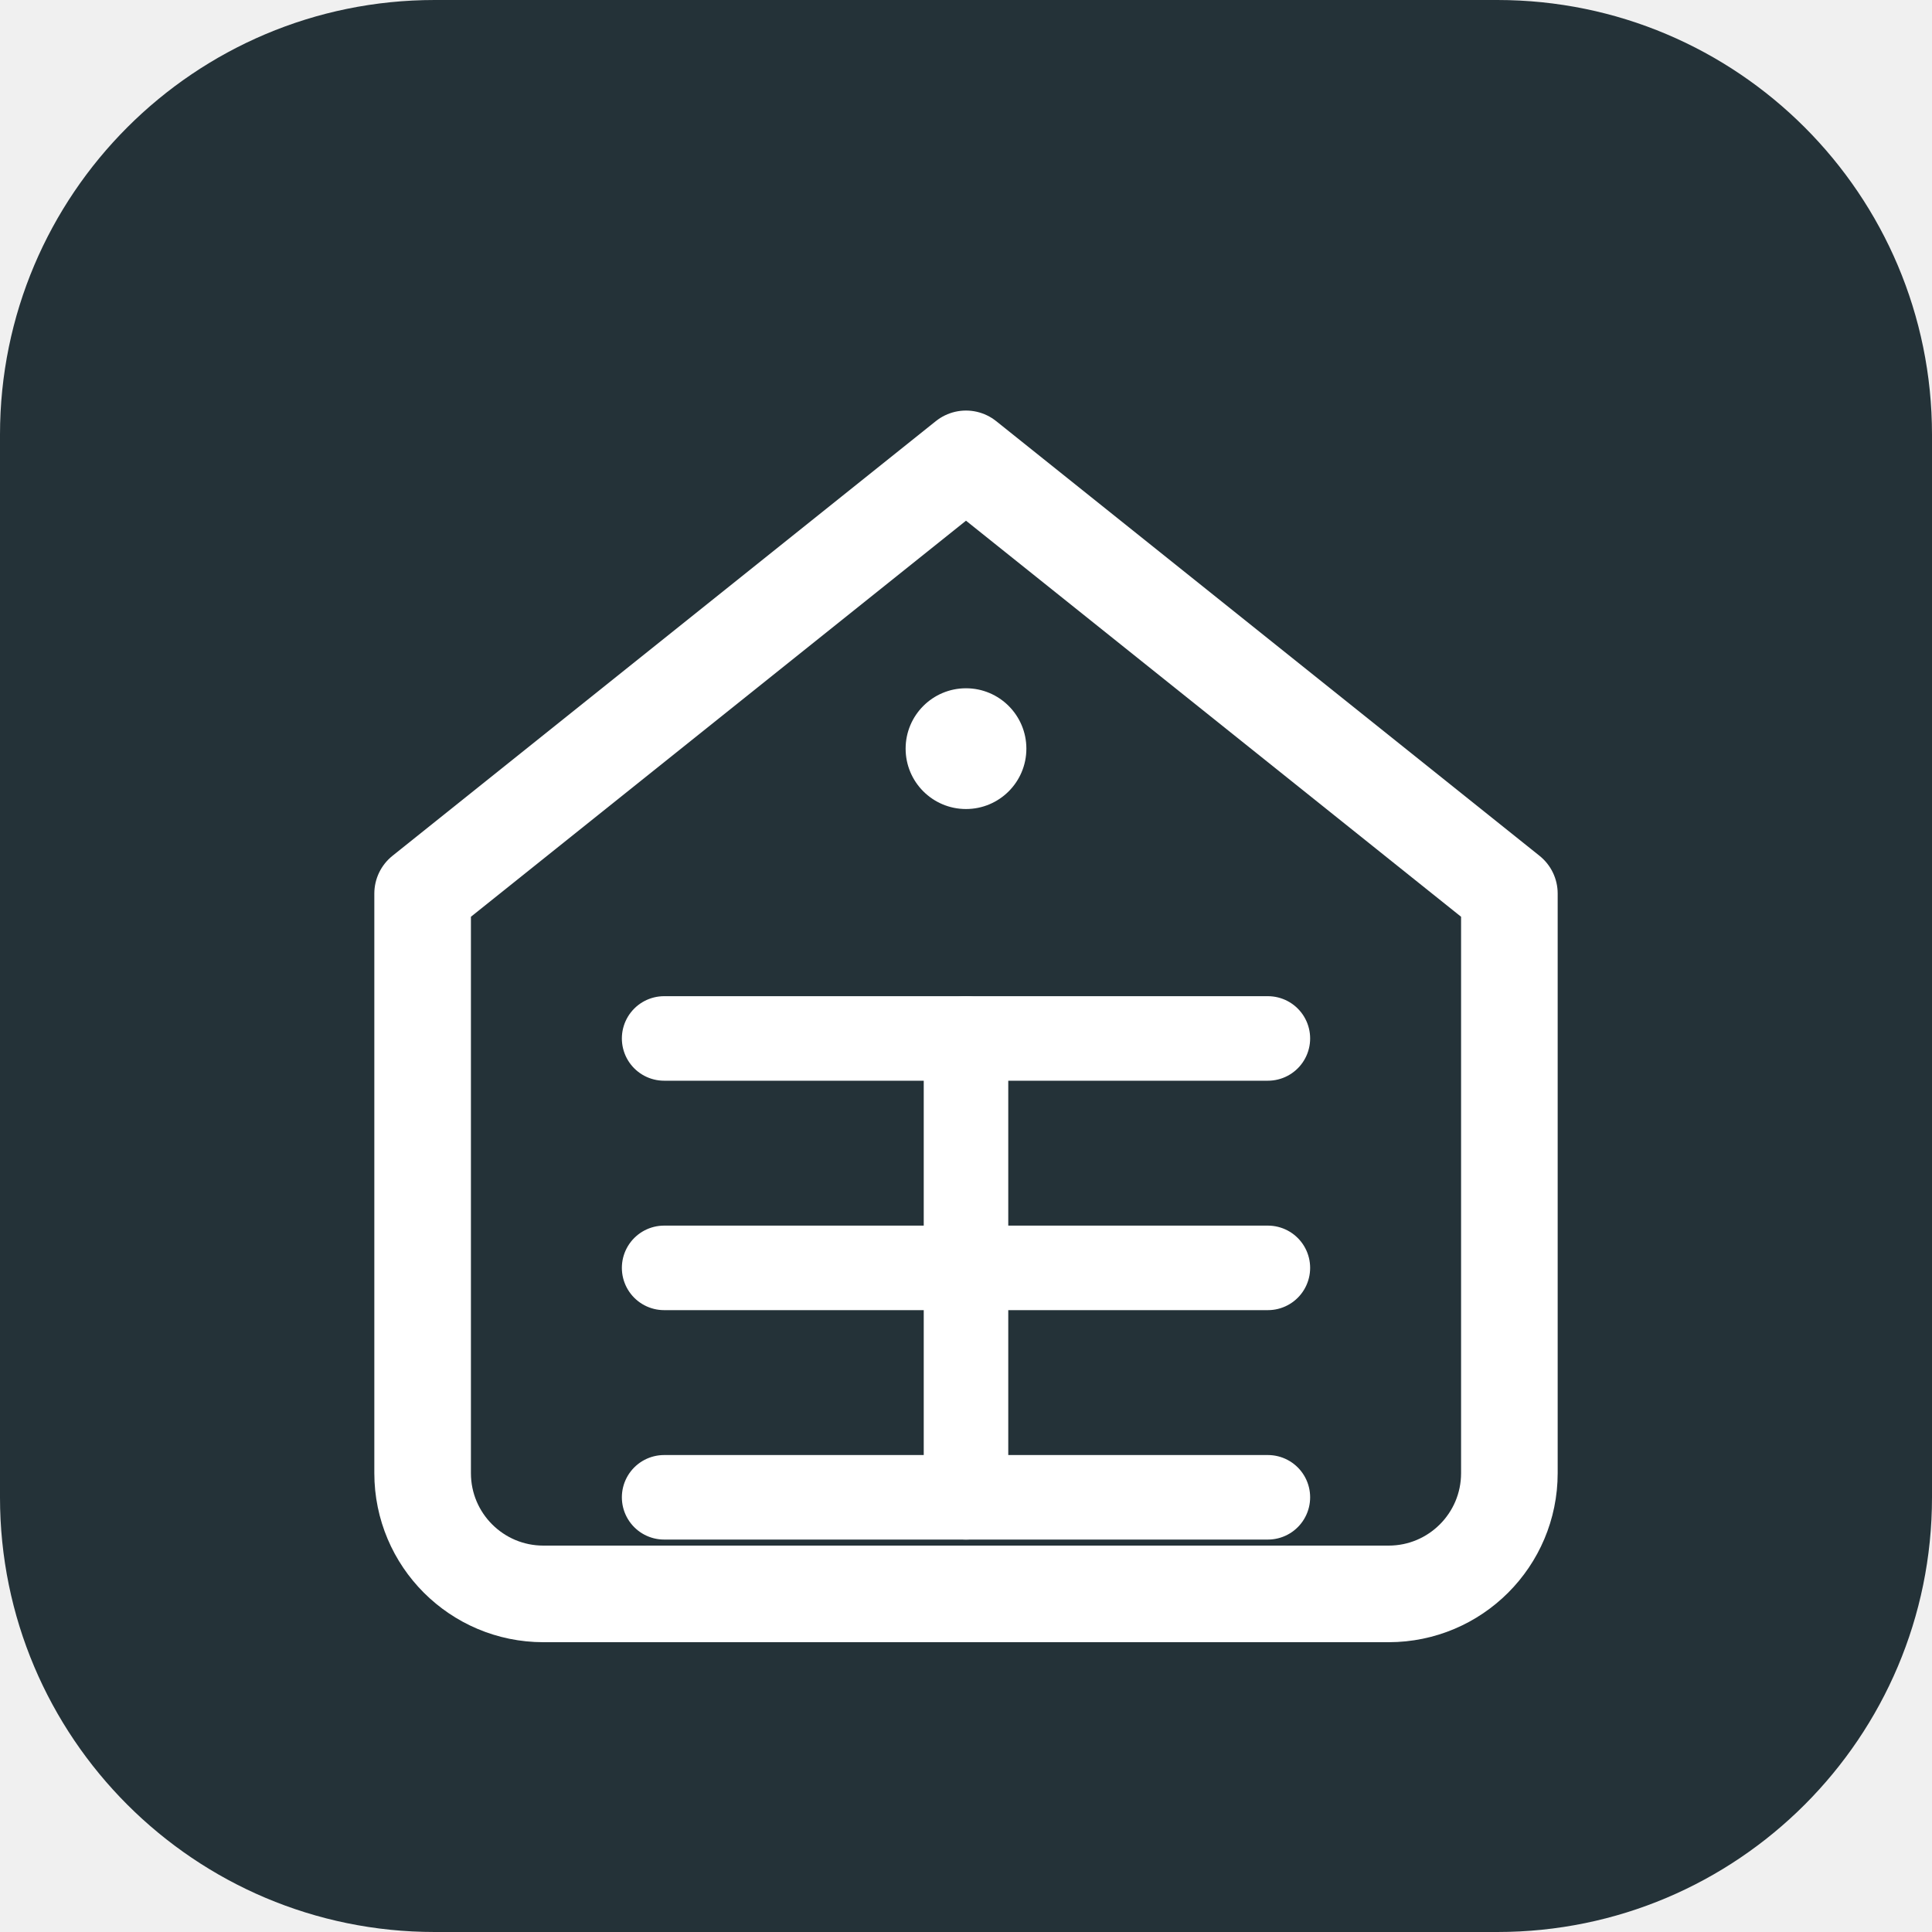
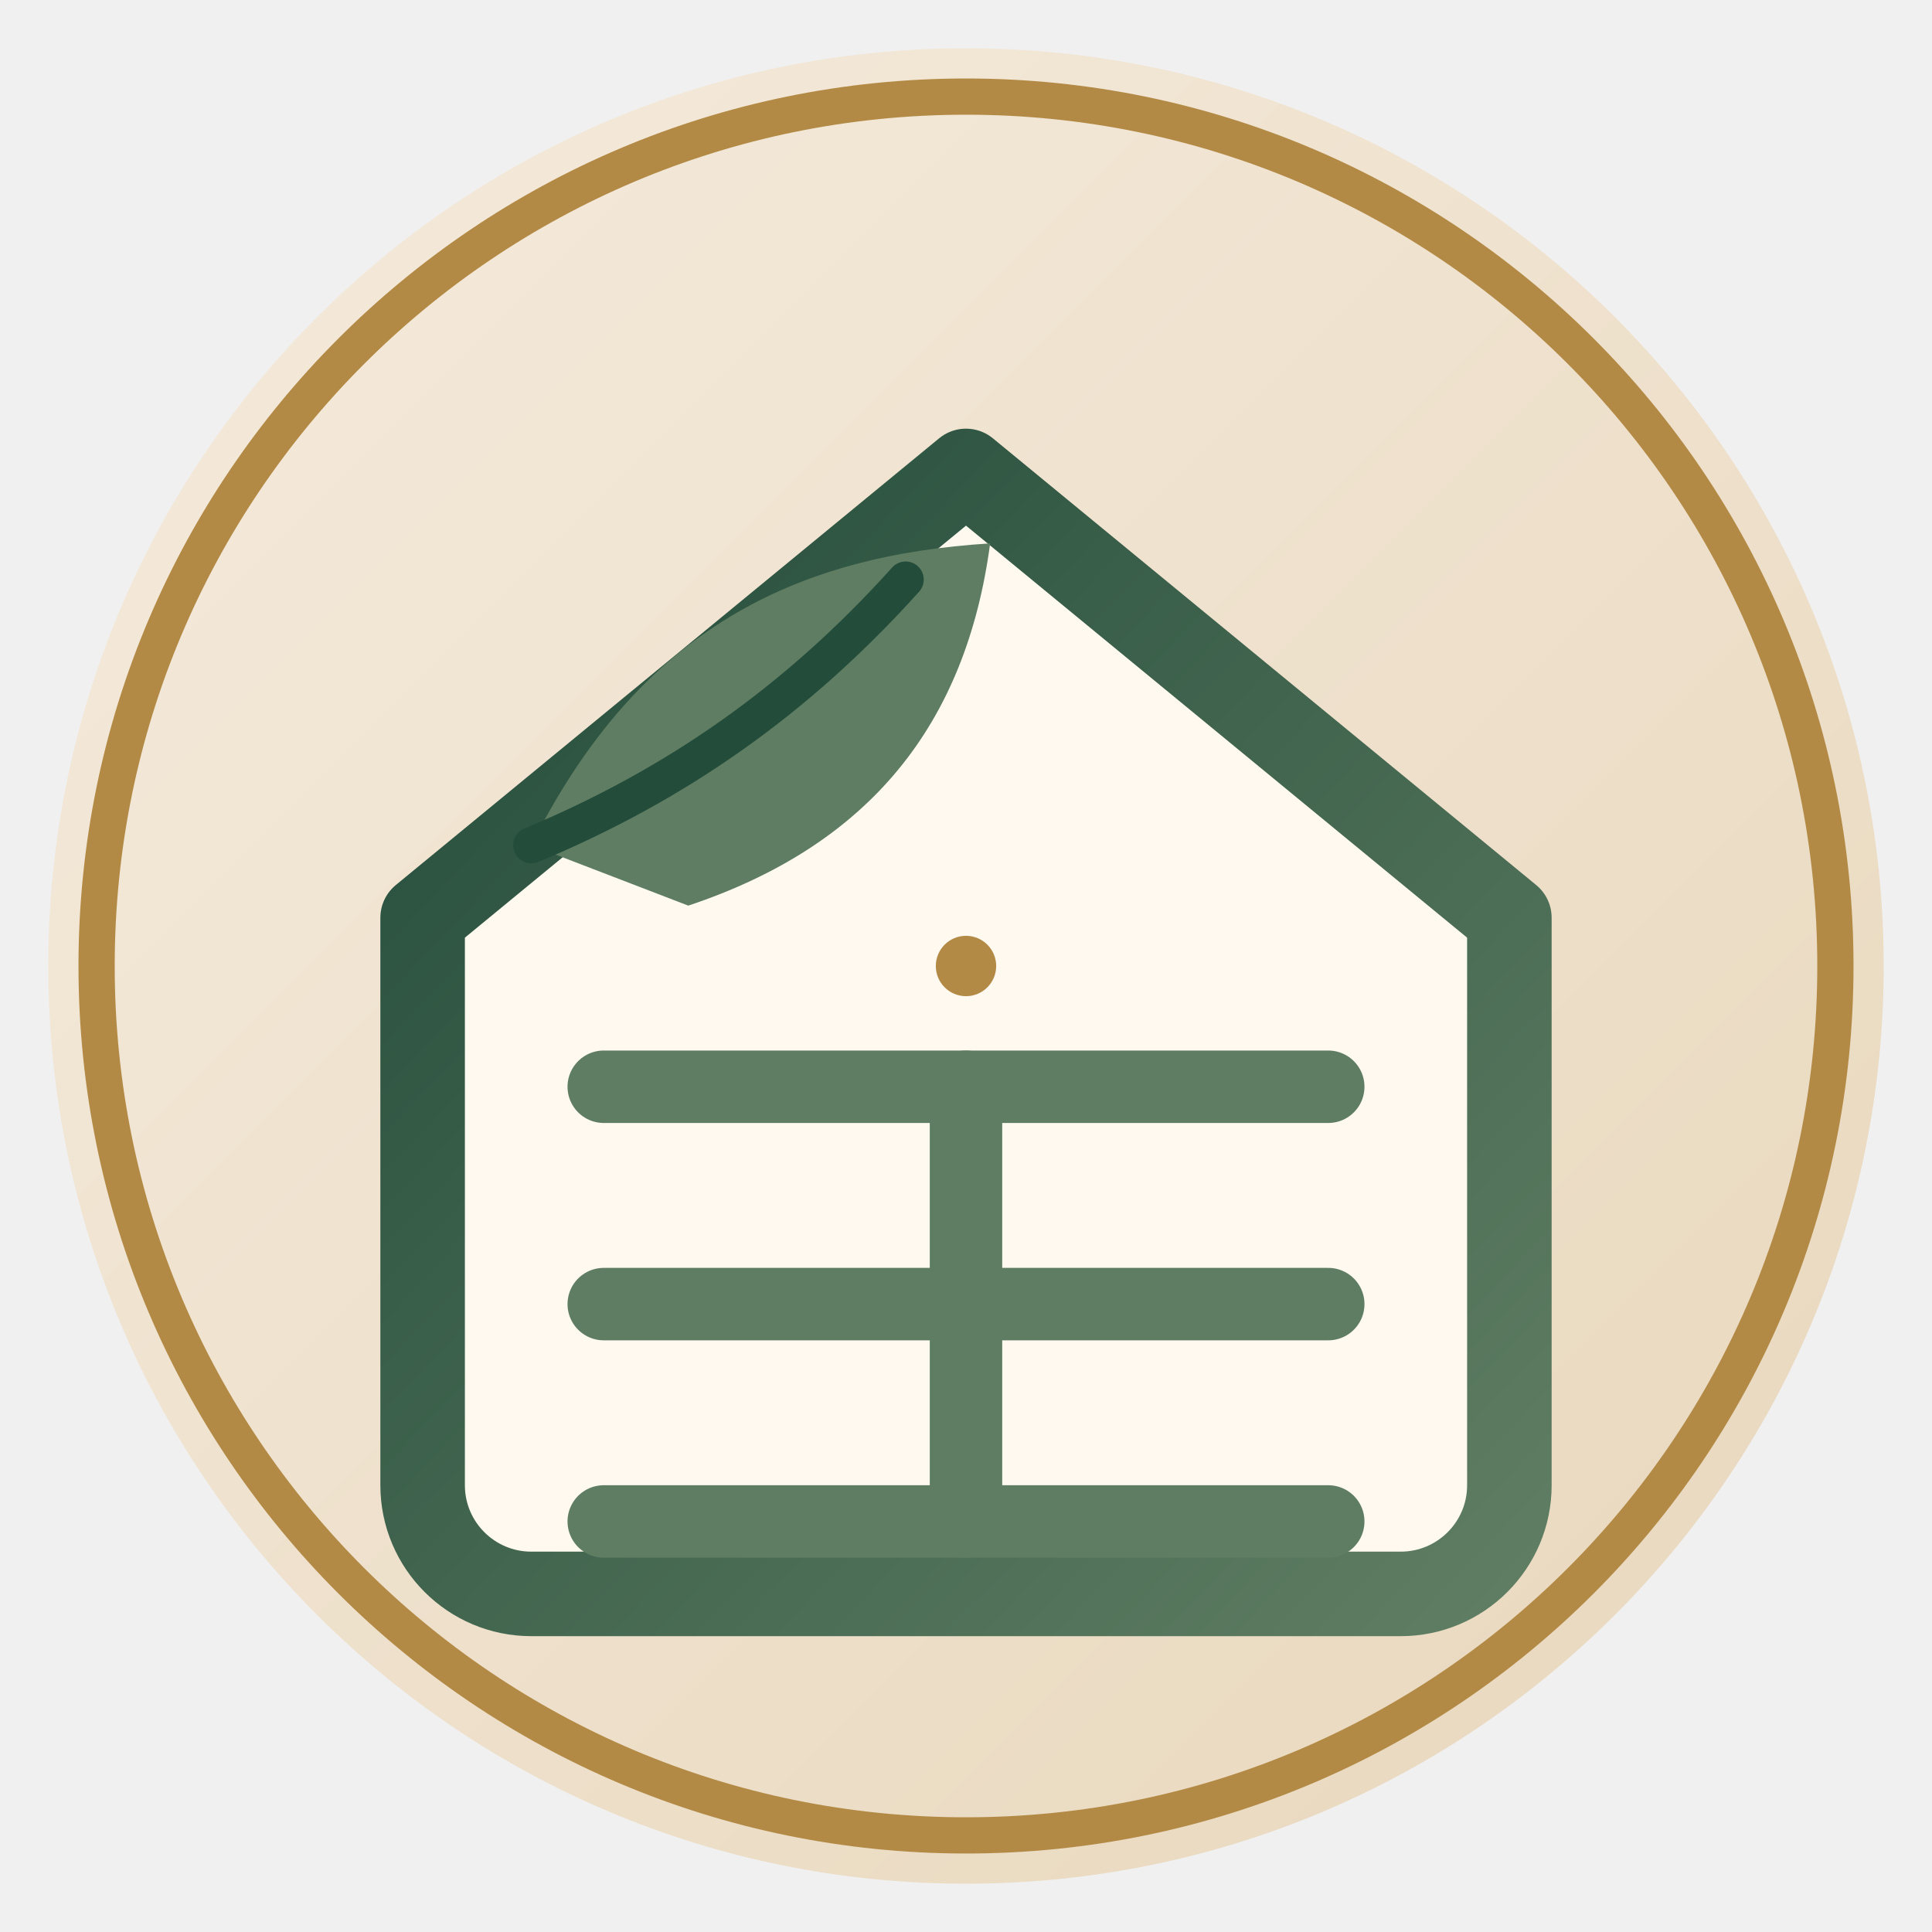
<svg xmlns="http://www.w3.org/2000/svg" viewBox="0 0 160 160" role="img" aria-labelledby="title desc">
-   <rect width="160" height="160" rx="36" fill="#243238" />
-   <path d="M35 74 80 38l45 36v48a10 10 0 0 1-10 10H45a10 10 0 0 1-10-10Z" fill="none" stroke="#fff" stroke-width="8" stroke-linejoin="round" />
-   <path d="M55 86h50M55 105h50M55 124h50" stroke="#fff" stroke-width="7" stroke-linecap="round" />
-   <path d="M80 86v38" stroke="#fff" stroke-width="7" stroke-linecap="round" />
-   <circle cx="80" cy="62" r="5" fill="#fff" />
+   <defs>
+     <linearGradient id="bg" x1="0" y1="0" x2="1" y2="1">
+       <stop offset="0" stop-color="#F5EBDD" />
+       <stop offset="1" stop-color="#E8D7BC" />
+     </linearGradient>
+     <linearGradient id="green" x1="0" y1="0" x2="1" y2="1">
+       <stop offset="0" stop-color="#234C3B" />
+       <stop offset="1" stop-color="#5F7D62" />
+     </linearGradient>
+   </defs>
+   <circle cx="80" cy="80" r="76" fill="url(#bg)" />
+   <circle cx="80" cy="80" r="72" fill="none" stroke="#B38A45" stroke-width="3" />
+   <path d="M35 76 80 39l45 37v47a9 9 0 0 1-9 9H44a9 9 0 0 1-9-9Z" fill="#FFF9EF" stroke="url(#green)" stroke-width="7" stroke-linejoin="round" />
+   <path d="M50 90h60M50 108h60M50 126h60" stroke="#5F7D62" stroke-width="6" stroke-linecap="round" />
+   <path d="M80 90v36" stroke="#5F7D62" stroke-width="6" stroke-linecap="round" />
+   <path d="M44 70c9-18 22-24 38-25-2 15-10 25-25 30" fill="#5F7D62" />
+   <path d="M44 70c12-5 22-12 31-22" fill="none" stroke="#234C3B" stroke-width="3" stroke-linecap="round" />
+   <circle cx="80" cy="80" r="2.5" fill="#B38A45" />
</svg>
